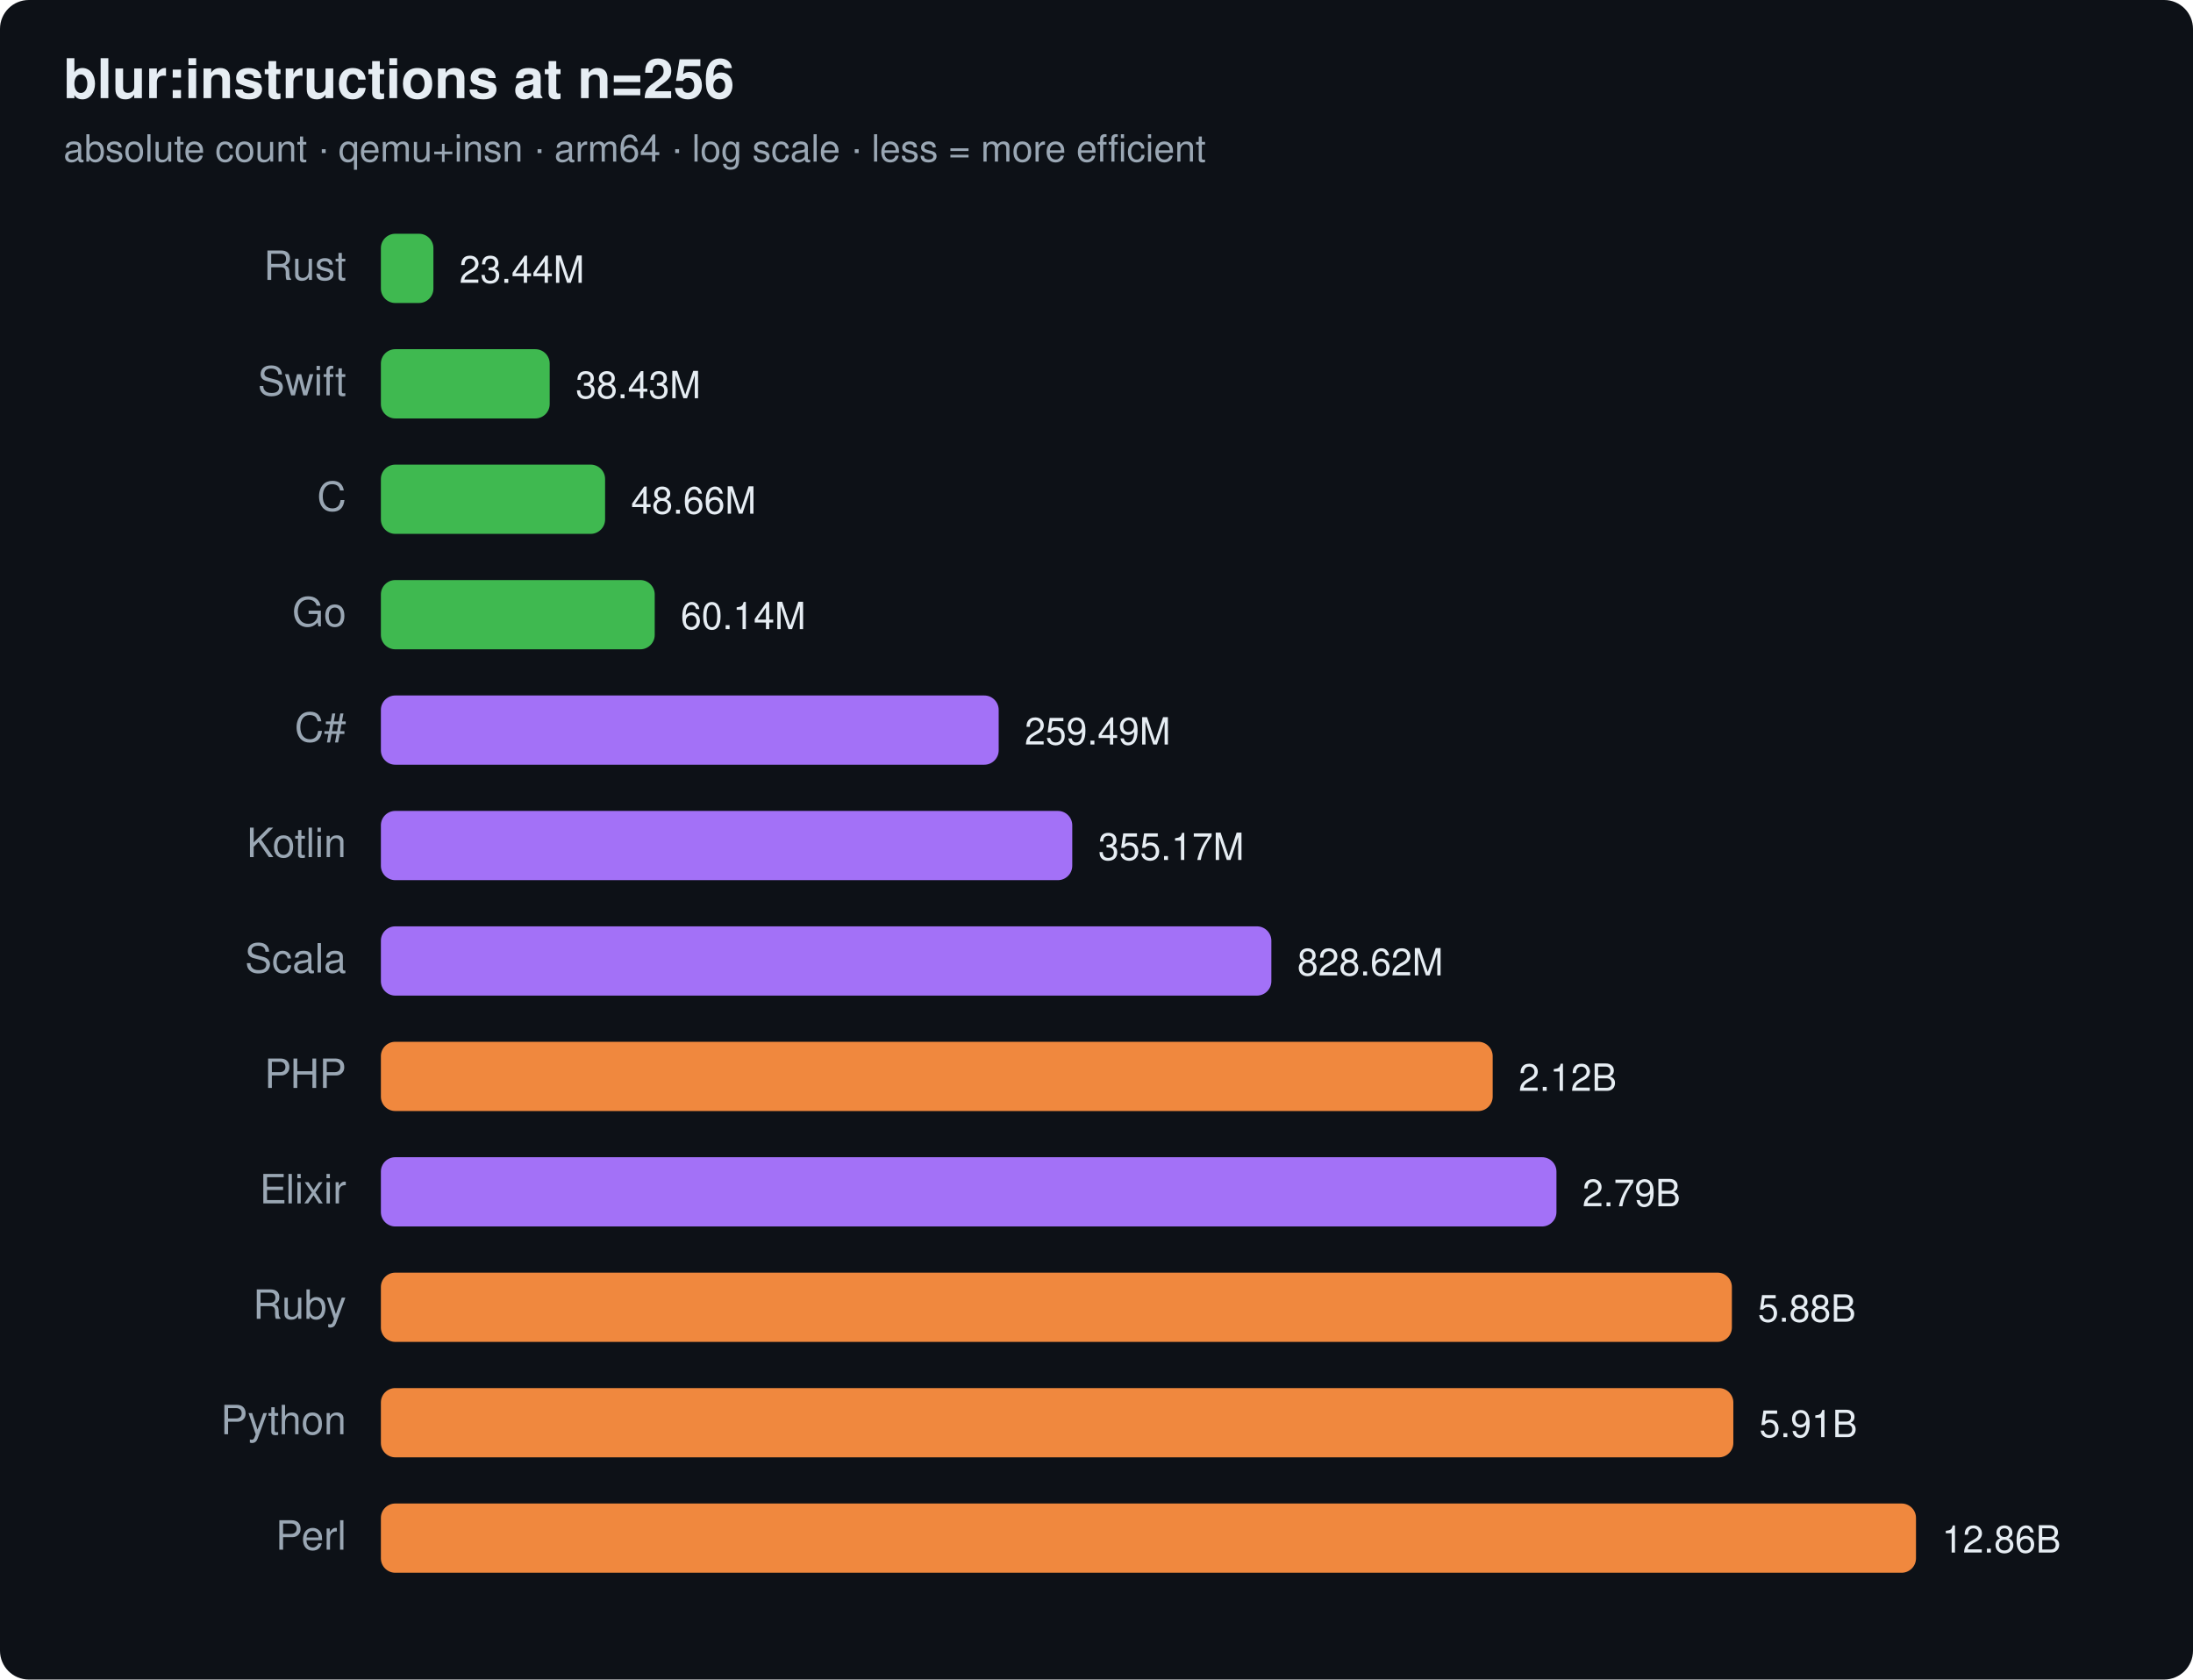
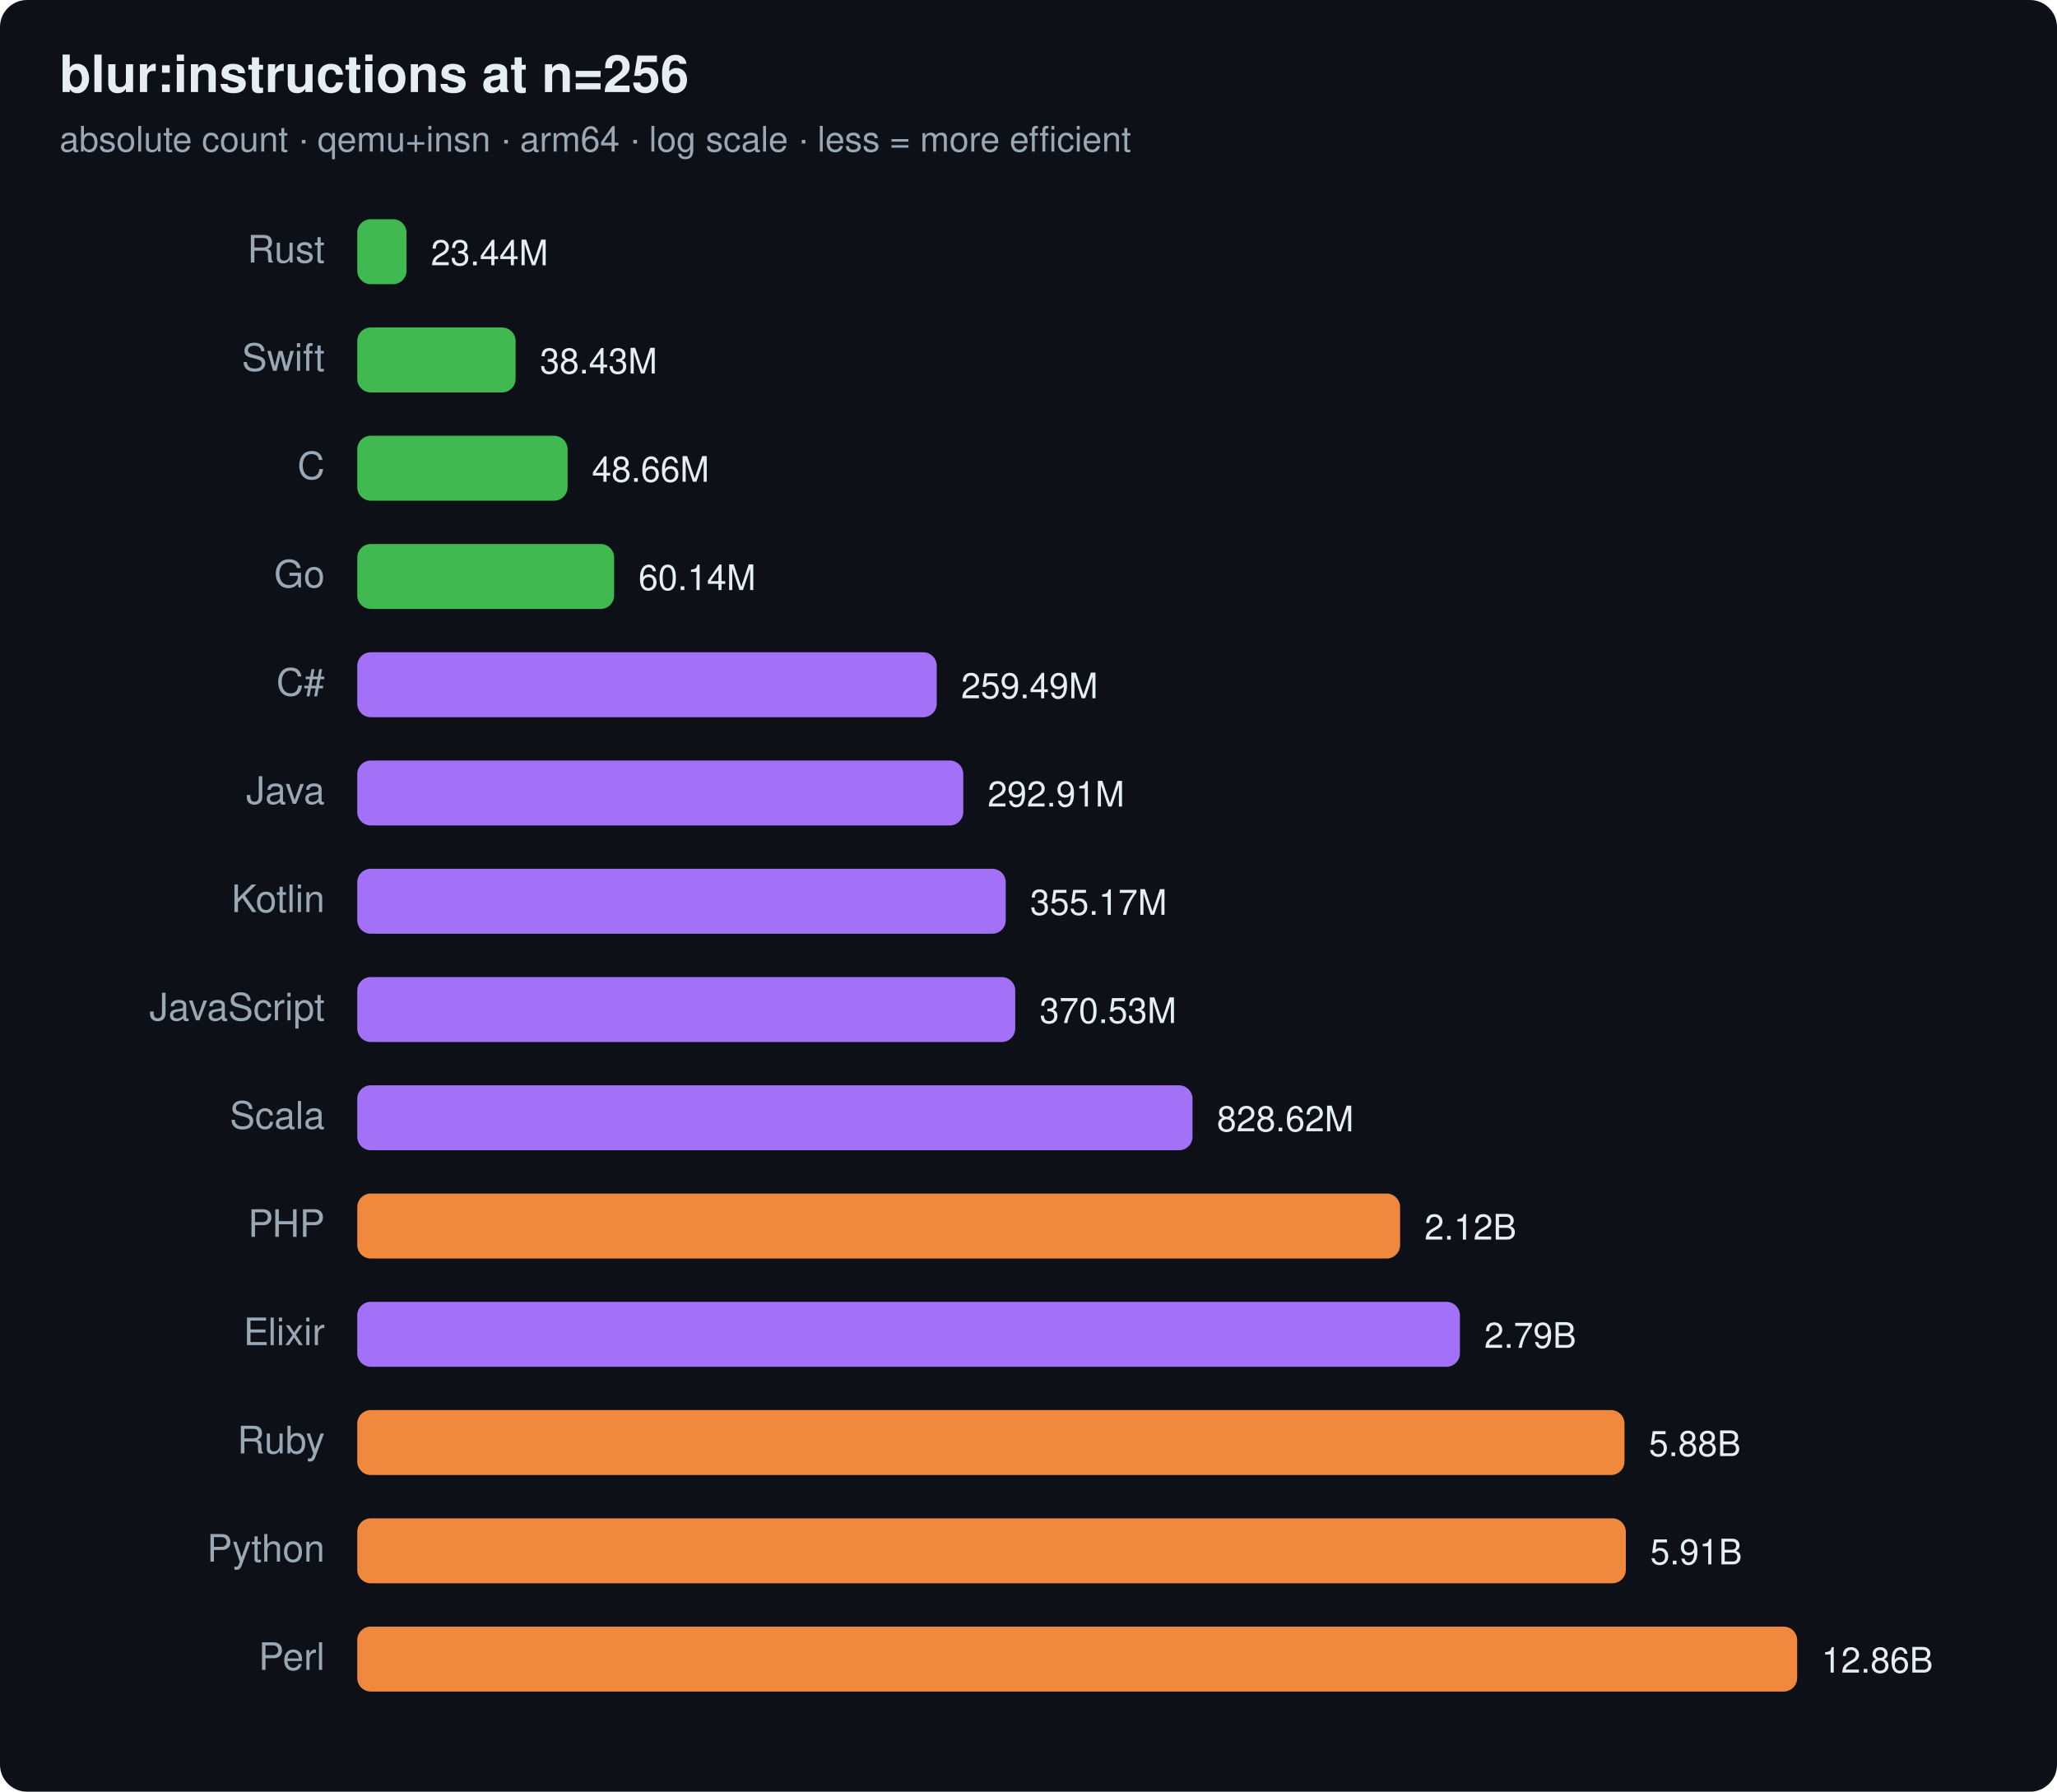
- <svg xmlns="http://www.w3.org/2000/svg" width="760" height="582" viewBox="0 0 760 582" font-family="ui-sans-serif,system-ui,Segoe UI,Helvetica,Arial">
-   <rect width="760" height="582" rx="10" fill="#0d1117" />
+ <svg xmlns="http://www.w3.org/2000/svg" width="760" height="662" viewBox="0 0 760 662" font-family="ui-sans-serif,system-ui,Segoe UI,Helvetica,Arial">
+   <rect width="760" height="662" rx="10" fill="#0d1117" />
  <text x="22" y="34" font-size="19" font-weight="700" fill="#e6edf3">blur:instructions at n=256</text>
  <text x="22" y="56" font-size="13" fill="#9aa7b4">absolute count · qemu+insn · arm64 · log scale · less = more efficient</text>
  <text x="120" y="97" text-anchor="end" font-size="14" fill="#9aa7b4">Rust</text>
  <rect x="132" y="81" width="18.2" height="24" rx="5" fill="#3fb950" />
  <text x="159.2" y="98" font-size="13" fill="#e6edf3">23.44M</text>
  <text x="120" y="137" text-anchor="end" font-size="14" fill="#9aa7b4">Swift</text>
  <rect x="132" y="121" width="58.5" height="24" rx="5" fill="#3fb950" />
  <text x="199.5" y="138" font-size="13" fill="#e6edf3">38.43M</text>
  <text x="120" y="177" text-anchor="end" font-size="14" fill="#9aa7b4">C</text>
  <rect x="132" y="161" width="77.7" height="24" rx="5" fill="#3fb950" />
  <text x="218.7" y="178" font-size="13" fill="#e6edf3">48.66M</text>
  <text x="120" y="217" text-anchor="end" font-size="14" fill="#9aa7b4">Go</text>
  <rect x="132" y="201" width="94.9" height="24" rx="5" fill="#3fb950" />
  <text x="235.9" y="218" font-size="13" fill="#e6edf3">60.14M</text>
  <text x="120" y="257" text-anchor="end" font-size="14" fill="#9aa7b4">C#</text>
  <rect x="132" y="241" width="214.1" height="24" rx="5" fill="#a371f7" />
  <text x="355.1" y="258" font-size="13" fill="#e6edf3">259.49M</text>
-   <text x="120" y="297" text-anchor="end" font-size="14" fill="#9aa7b4">Kotlin</text>
-   <rect x="132" y="281" width="239.6" height="24" rx="5" fill="#a371f7" />
-   <text x="380.6" y="298" font-size="13" fill="#e6edf3">355.17M</text>
-   <text x="120" y="337" text-anchor="end" font-size="14" fill="#9aa7b4">Scala</text>
-   <rect x="132" y="321" width="308.6" height="24" rx="5" fill="#a371f7" />
-   <text x="449.6" y="338" font-size="13" fill="#e6edf3">828.62M</text>
-   <text x="120" y="377" text-anchor="end" font-size="14" fill="#9aa7b4">PHP</text>
-   <rect x="132" y="361" width="385.3" height="24" rx="5" fill="#f0883e" />
-   <text x="526.3" y="378" font-size="13" fill="#e6edf3">2.12B</text>
-   <text x="120" y="417" text-anchor="end" font-size="14" fill="#9aa7b4">Elixir</text>
-   <rect x="132" y="401" width="407.4" height="24" rx="5" fill="#a371f7" />
-   <text x="548.4" y="418" font-size="13" fill="#e6edf3">2.79B</text>
-   <text x="120" y="457" text-anchor="end" font-size="14" fill="#9aa7b4">Ruby</text>
-   <rect x="132" y="441" width="468.2" height="24" rx="5" fill="#f0883e" />
-   <text x="609.2" y="458" font-size="13" fill="#e6edf3">5.88B</text>
-   <text x="120" y="497" text-anchor="end" font-size="14" fill="#9aa7b4">Python</text>
-   <rect x="132" y="481" width="468.7" height="24" rx="5" fill="#f0883e" />
-   <text x="609.7" y="498" font-size="13" fill="#e6edf3">5.91B</text>
-   <text x="120" y="537" text-anchor="end" font-size="14" fill="#9aa7b4">Perl</text>
-   <rect x="132" y="521" width="532.0" height="24" rx="5" fill="#f0883e" />
-   <text x="673.0" y="538" font-size="13" fill="#e6edf3">12.86B</text>
+   <text x="120" y="297" text-anchor="end" font-size="14" fill="#9aa7b4">Java</text>
+   <rect x="132" y="281" width="223.9" height="24" rx="5" fill="#a371f7" />
+   <text x="364.9" y="298" font-size="13" fill="#e6edf3">292.91M</text>
+   <text x="120" y="337" text-anchor="end" font-size="14" fill="#9aa7b4">Kotlin</text>
+   <rect x="132" y="321" width="239.6" height="24" rx="5" fill="#a371f7" />
+   <text x="380.6" y="338" font-size="13" fill="#e6edf3">355.17M</text>
+   <text x="120" y="377" text-anchor="end" font-size="14" fill="#9aa7b4">JavaScript</text>
+   <rect x="132" y="361" width="243.1" height="24" rx="5" fill="#a371f7" />
+   <text x="384.1" y="378" font-size="13" fill="#e6edf3">370.53M</text>
+   <text x="120" y="417" text-anchor="end" font-size="14" fill="#9aa7b4">Scala</text>
+   <rect x="132" y="401" width="308.6" height="24" rx="5" fill="#a371f7" />
+   <text x="449.6" y="418" font-size="13" fill="#e6edf3">828.62M</text>
+   <text x="120" y="457" text-anchor="end" font-size="14" fill="#9aa7b4">PHP</text>
+   <rect x="132" y="441" width="385.3" height="24" rx="5" fill="#f0883e" />
+   <text x="526.3" y="458" font-size="13" fill="#e6edf3">2.12B</text>
+   <text x="120" y="497" text-anchor="end" font-size="14" fill="#9aa7b4">Elixir</text>
+   <rect x="132" y="481" width="407.4" height="24" rx="5" fill="#a371f7" />
+   <text x="548.4" y="498" font-size="13" fill="#e6edf3">2.79B</text>
+   <text x="120" y="537" text-anchor="end" font-size="14" fill="#9aa7b4">Ruby</text>
+   <rect x="132" y="521" width="468.2" height="24" rx="5" fill="#f0883e" />
+   <text x="609.2" y="538" font-size="13" fill="#e6edf3">5.88B</text>
+   <text x="120" y="577" text-anchor="end" font-size="14" fill="#9aa7b4">Python</text>
+   <rect x="132" y="561" width="468.7" height="24" rx="5" fill="#f0883e" />
+   <text x="609.7" y="578" font-size="13" fill="#e6edf3">5.91B</text>
+   <text x="120" y="617" text-anchor="end" font-size="14" fill="#9aa7b4">Perl</text>
+   <rect x="132" y="601" width="532.0" height="24" rx="5" fill="#f0883e" />
+   <text x="673.0" y="618" font-size="13" fill="#e6edf3">12.86B</text>
</svg>
